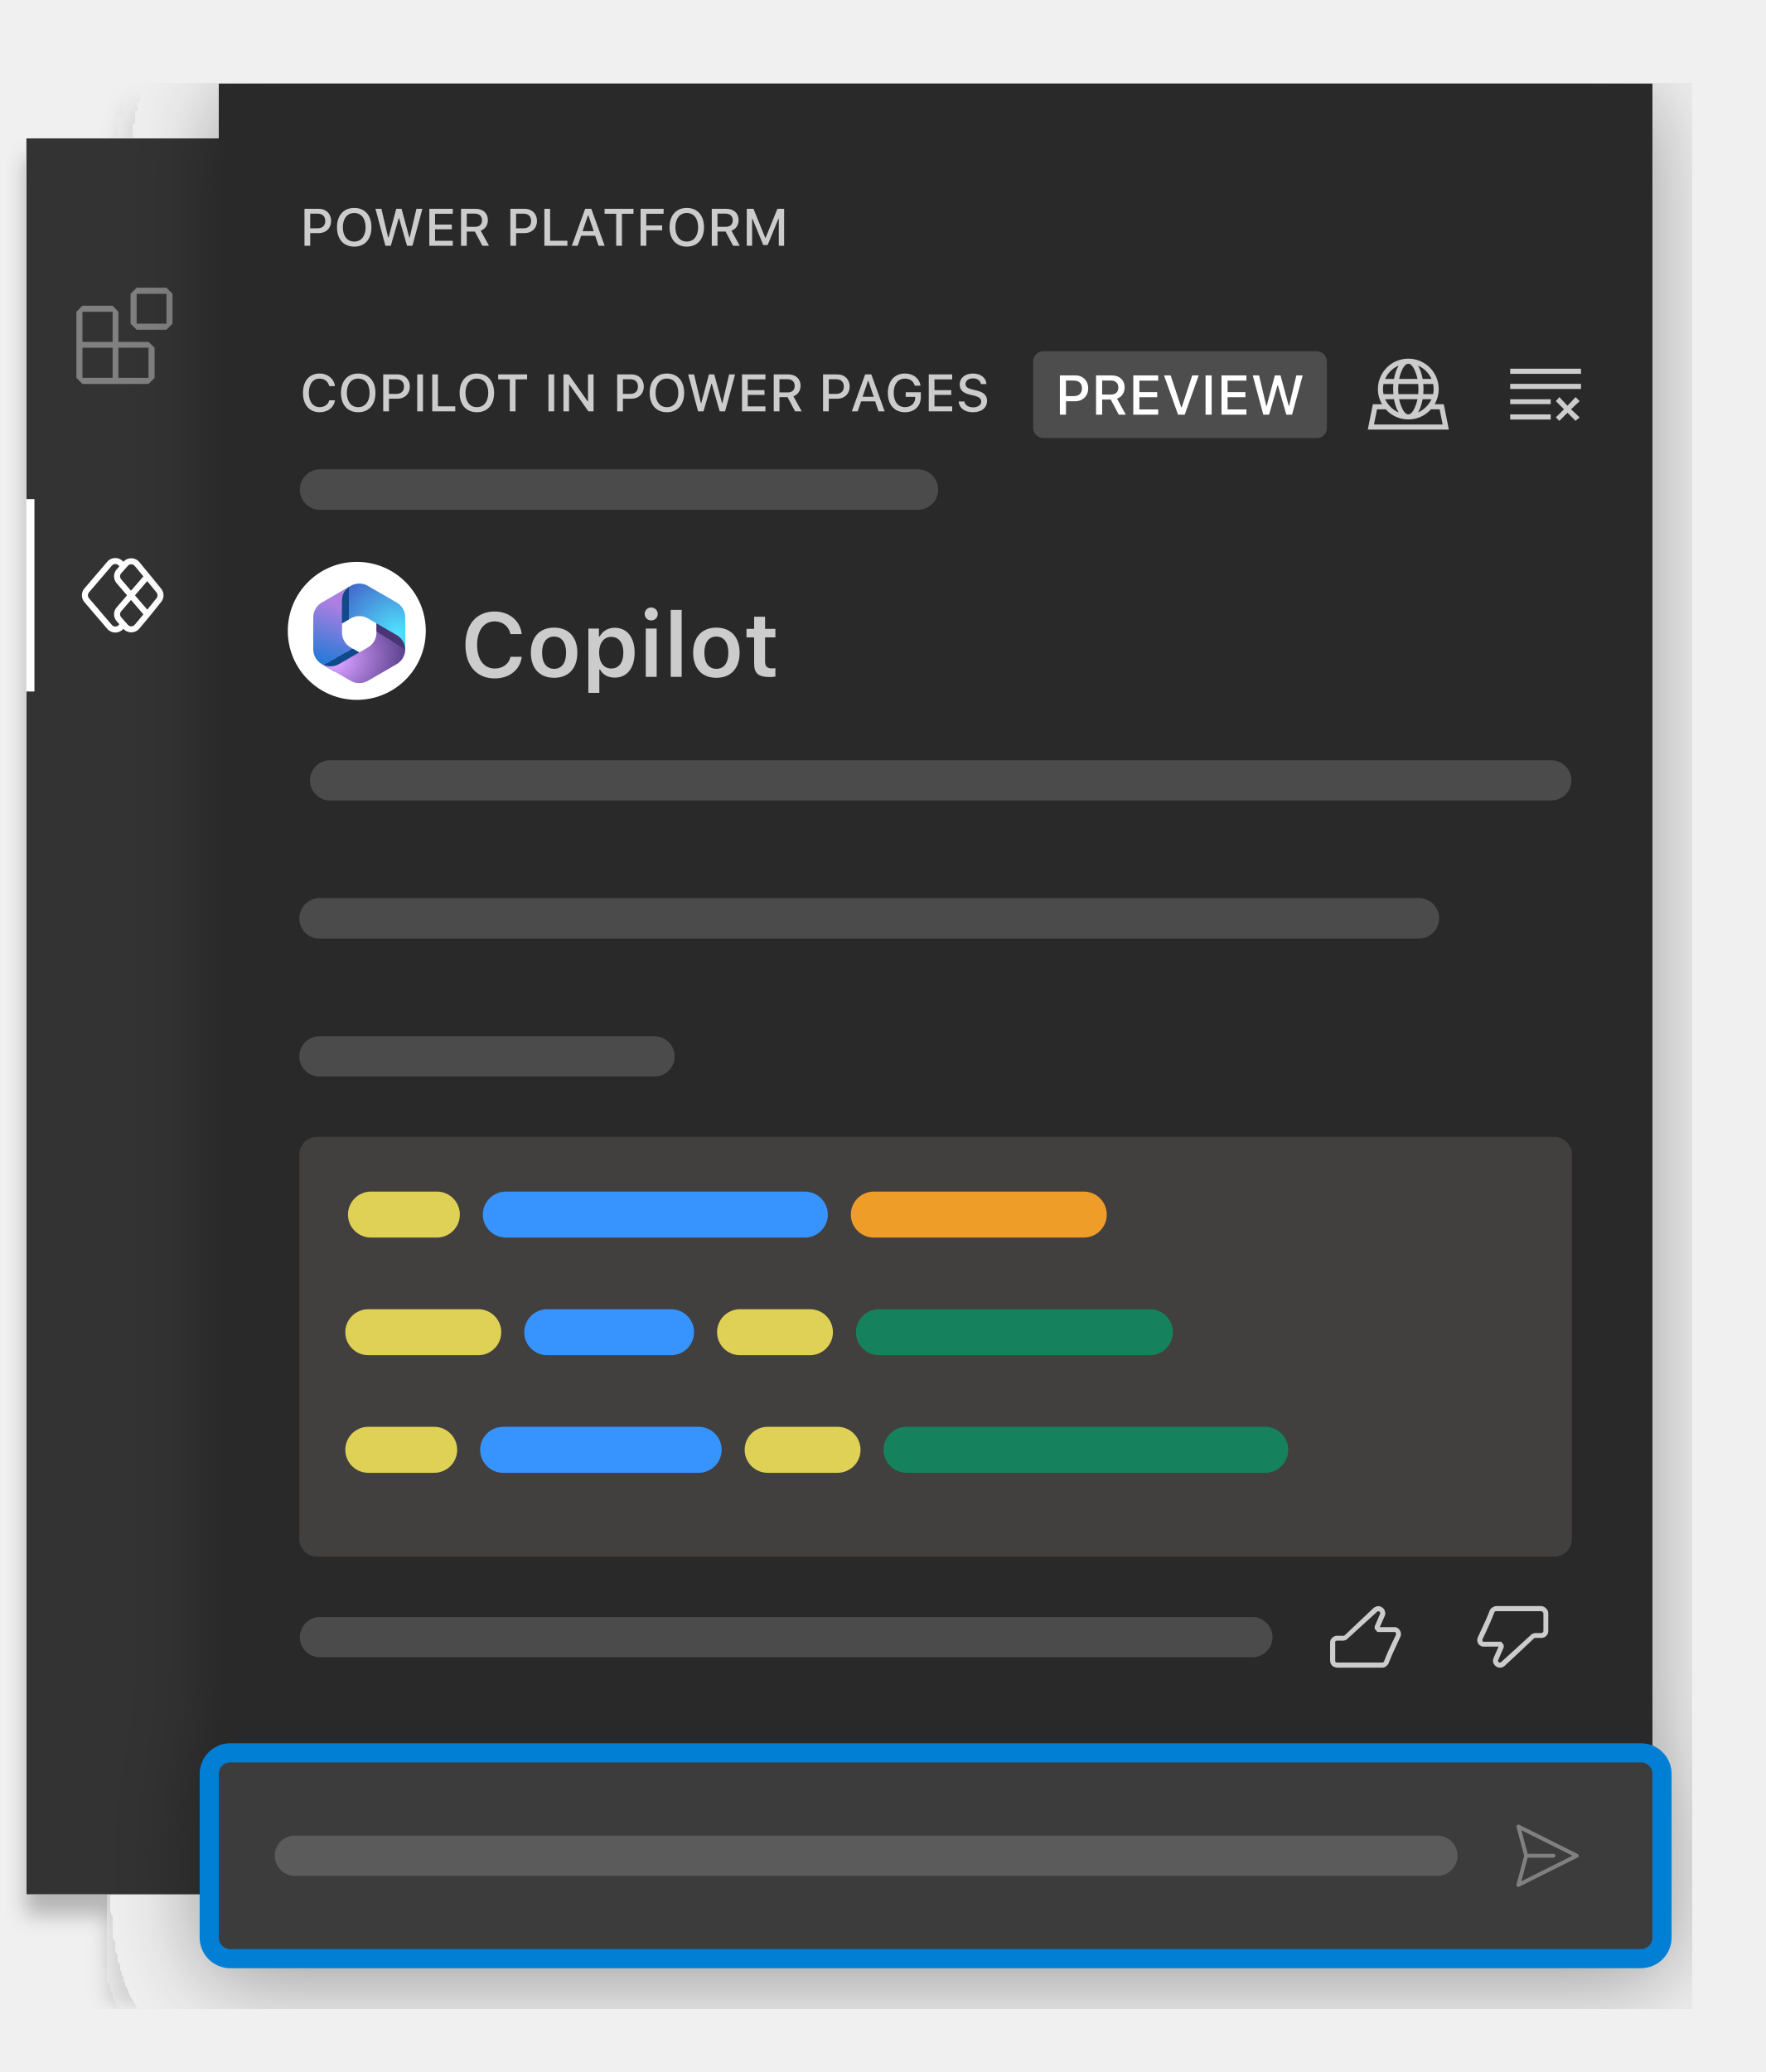
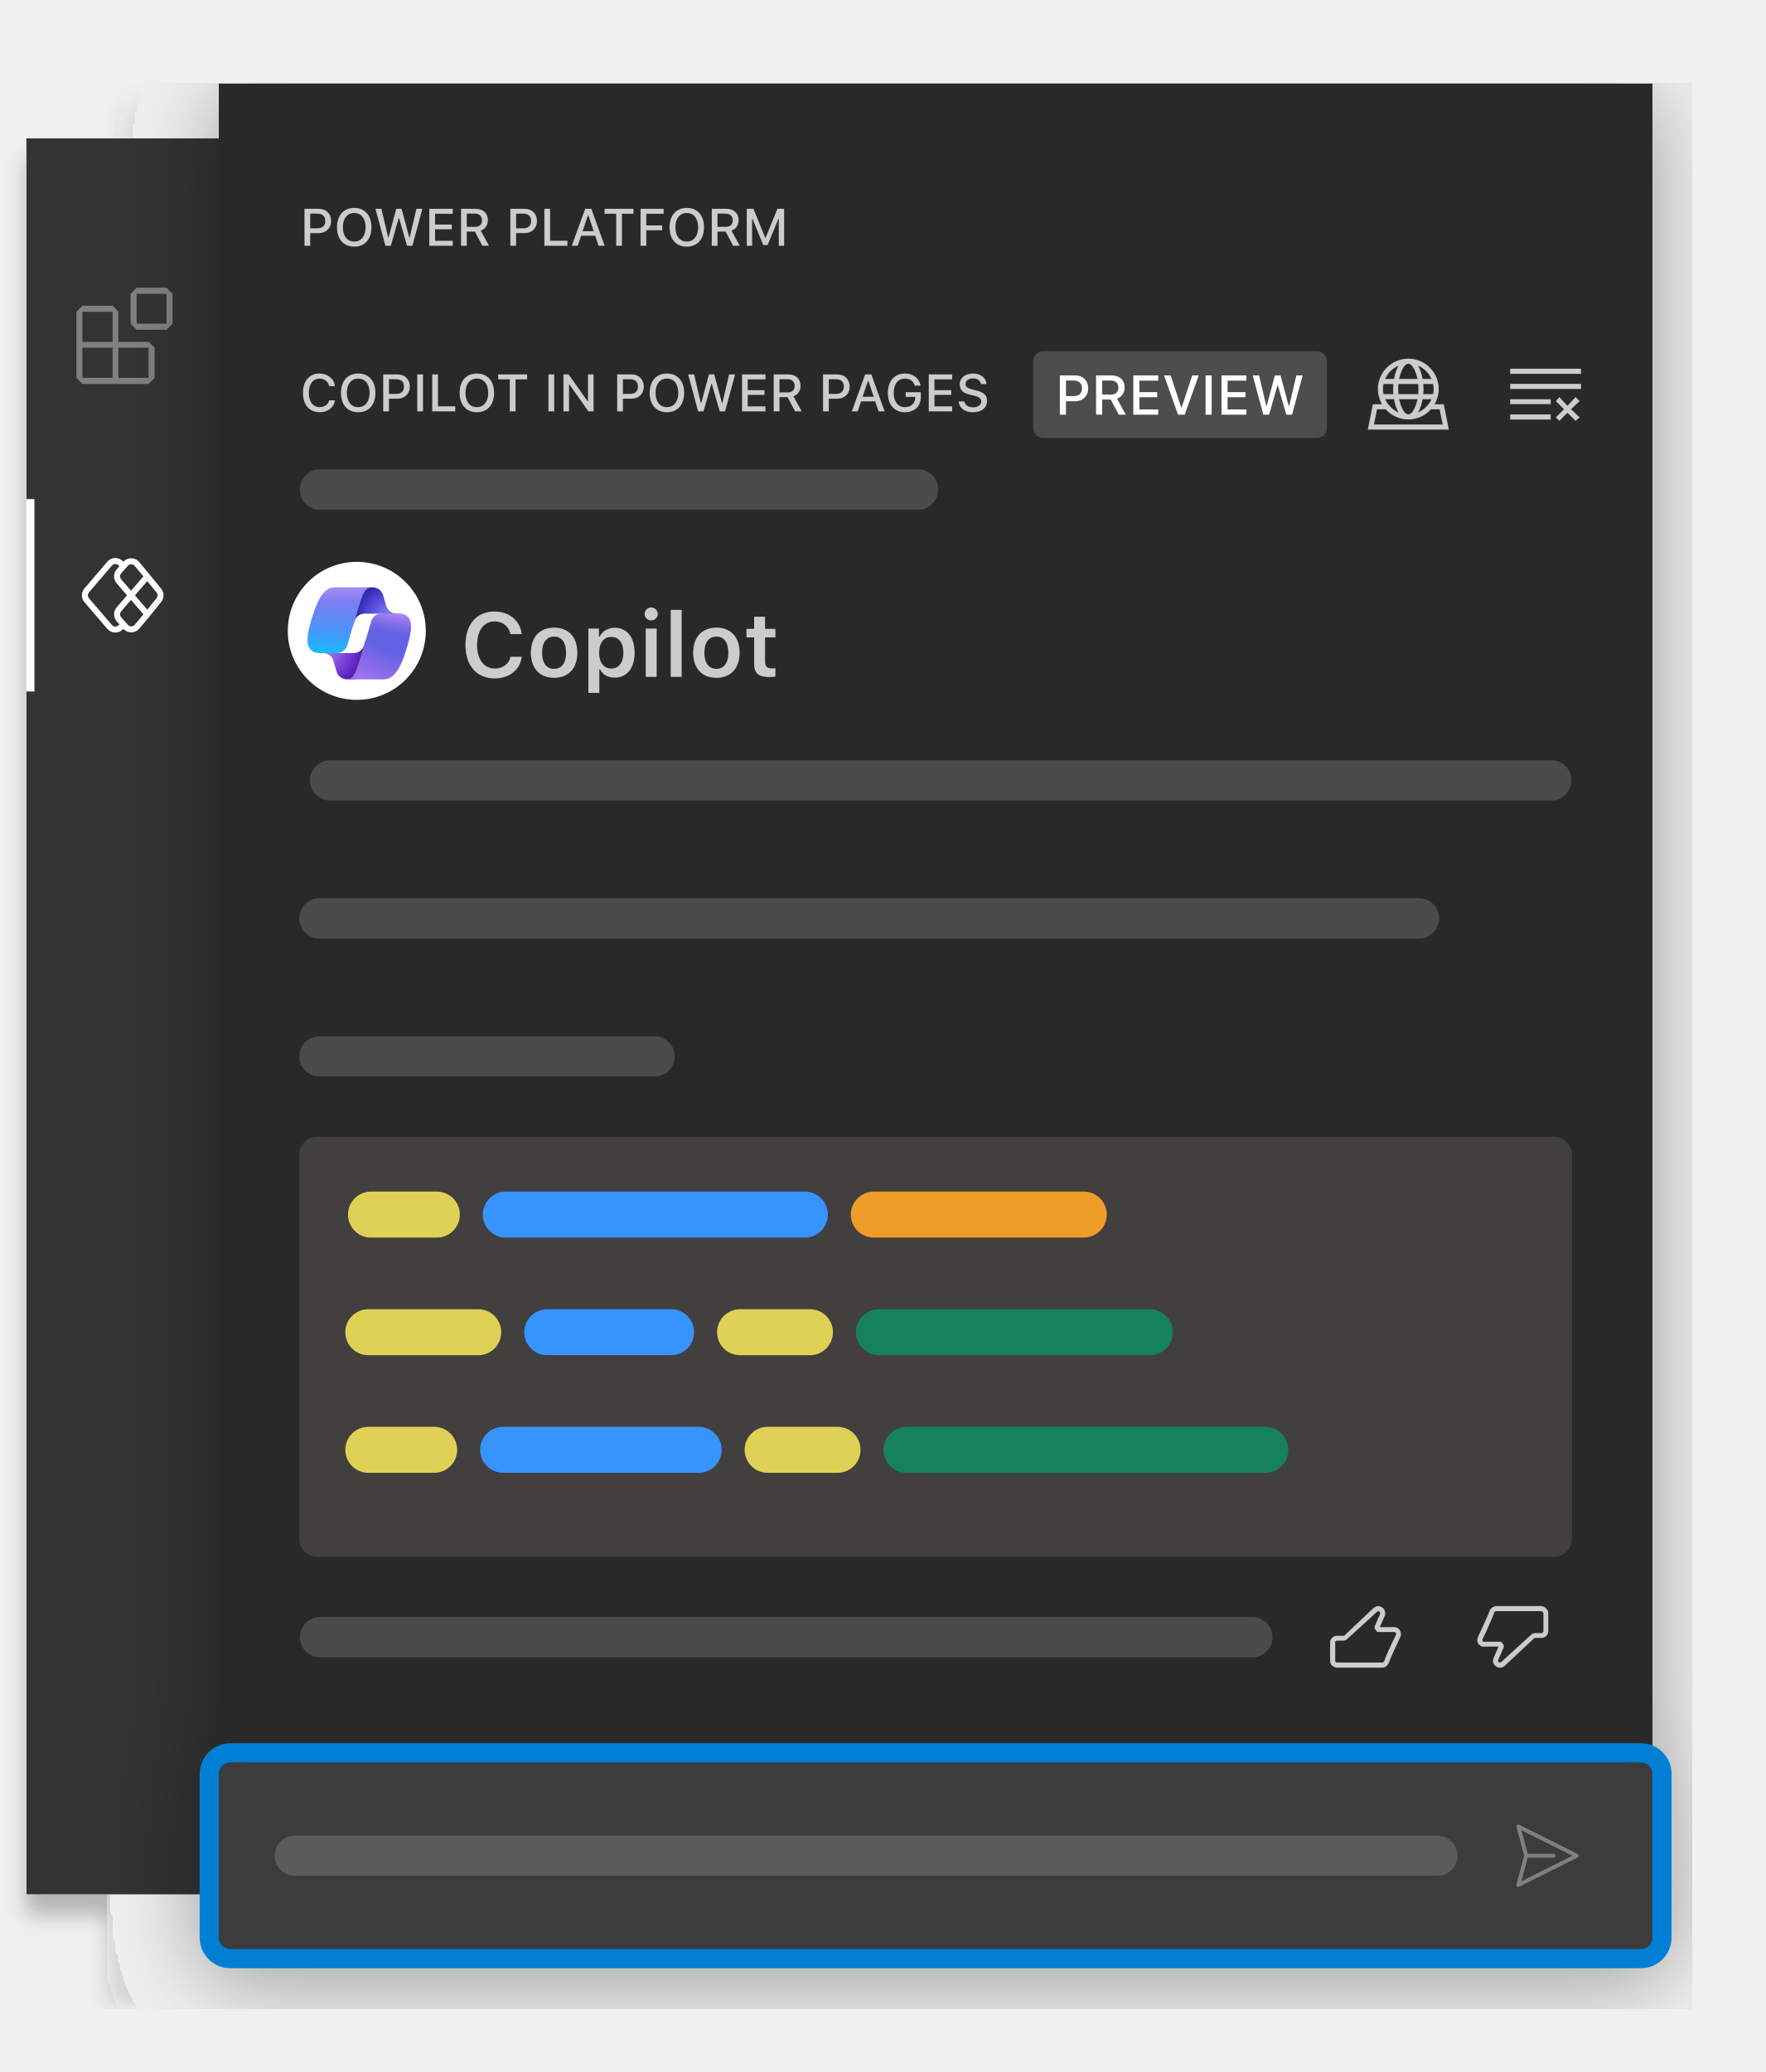
<svg xmlns="http://www.w3.org/2000/svg" width="265" height="311" viewBox="0 0 265 311" fill="none">
  <g filter="url(#filter0_d_6054_302421)">
    <rect width="28.879" height="263.559" transform="translate(3.96484 20.7715)" fill="#333333" />
    <path d="M19.599 44.102L20.514 43.187H24.99L25.904 44.102V48.578L24.99 49.493H20.514L19.599 48.578V44.102ZM20.514 44.102V48.578H24.99V44.102H20.514ZM11.465 52.188V46.797L12.379 45.883H16.904L17.77 46.797V51.322H22.294L23.209 52.188V56.712L22.294 57.627H12.379L11.465 56.712V52.188ZM16.904 51.322V46.797H12.379V51.322H16.904ZM16.904 52.188H12.379V56.712H16.904V52.188ZM17.77 56.712H22.294V52.188H17.77V56.712Z" fill="#808080" />
    <rect x="3.965" y="74.912" width="1.203" height="28.879" fill="white" />
    <path fill-rule="evenodd" clip-rule="evenodd" d="M18.469 84.265C17.828 83.569 16.723 83.589 16.107 84.309L12.672 88.325C12.167 88.916 12.167 89.787 12.672 90.378L16.107 94.395C16.723 95.114 17.828 95.135 18.469 94.438L18.52 94.383L18.521 94.384C19.161 95.108 20.296 95.093 20.916 94.351L22.465 92.5L24.198 90.348C24.667 89.767 24.664 88.937 24.192 88.358L22.461 86.238L20.917 84.367C20.3 83.621 19.164 83.6 18.521 84.321L18.469 84.265ZM17.92 85.001L17.805 84.877C17.531 84.578 17.057 84.587 16.793 84.895L13.358 88.912C13.141 89.165 13.141 89.538 13.358 89.792L16.793 93.808C17.057 94.117 17.531 94.125 17.805 93.827L17.919 93.704L17.516 93.248C16.992 92.656 16.987 91.767 17.504 91.169L19.069 89.357L17.501 87.535C16.986 86.936 16.992 86.05 17.515 85.459L17.92 85.001ZM18.187 91.759L19.664 90.049L21.527 92.214L20.224 93.772C19.958 94.09 19.472 94.097 19.197 93.787L18.192 92.65C17.968 92.396 17.965 92.016 18.187 91.759ZM20.26 89.358L22.107 91.505L23.496 89.782C23.696 89.532 23.695 89.177 23.493 88.929L22.102 87.225L20.26 89.358ZM19.665 88.666L21.521 86.517L20.221 84.942C19.956 84.621 19.467 84.613 19.192 84.924L18.191 86.056C17.967 86.31 17.964 86.69 18.185 86.946L19.665 88.666Z" fill="white" />
    <g filter="url(#filter1_d_6054_302421)">
      <rect width="215.205" height="251.975" transform="translate(32.8442 12.5508)" fill="#292929" />
      <path d="M45.706 31.344H47.876C48.959 31.344 49.704 32.089 49.704 33.179C49.704 34.247 48.936 34.992 47.849 34.992H46.566V36.885H45.706V31.344ZM46.566 32.069V34.27H47.649C48.39 34.27 48.824 33.874 48.824 33.179C48.824 32.461 48.406 32.069 47.649 32.069H46.566ZM53.175 31.209C54.769 31.209 55.759 32.331 55.759 34.112C55.759 35.89 54.776 37.019 53.175 37.019C51.562 37.019 50.587 35.894 50.587 34.112C50.587 32.327 51.585 31.209 53.175 31.209ZM53.175 31.97C52.127 31.97 51.466 32.799 51.466 34.112C51.466 35.414 52.107 36.259 53.175 36.259C54.227 36.259 54.88 35.414 54.88 34.112C54.88 32.799 54.223 31.97 53.175 31.97ZM59.853 32.742L58.666 36.885H57.852L56.358 31.344H57.253L58.27 35.652H58.324L59.48 31.344H60.279L61.442 35.652H61.496L62.51 31.344H63.404L61.907 36.885H61.097L59.906 32.742H59.853ZM67.963 36.144V36.885H64.445V31.344H67.963V32.085H65.305V33.705H67.82V34.419H65.305V36.144H67.963ZM70.067 34.754V36.885H69.207V31.344H71.399C72.517 31.344 73.235 32.004 73.235 33.037C73.235 33.786 72.835 34.393 72.16 34.619L73.404 36.885H72.409L71.28 34.754H70.067ZM70.067 32.066V34.047H71.303C71.968 34.047 72.352 33.69 72.352 33.056C72.352 32.438 71.945 32.066 71.28 32.066H70.067ZM76.61 31.344H78.78C79.862 31.344 80.608 32.089 80.608 33.179C80.608 34.247 79.84 34.992 78.753 34.992H77.47V36.885H76.61V31.344ZM77.47 32.069V34.27H78.553C79.294 34.27 79.728 33.874 79.728 33.179C79.728 32.461 79.31 32.069 78.553 32.069H77.47ZM85.173 36.136V36.885H81.717V31.344H82.577V36.136H85.173ZM89.85 36.885L89.343 35.387H87.231L86.721 36.885H85.838L87.838 31.344H88.763L90.764 36.885H89.85ZM88.257 32.323L87.45 34.696H89.124L88.322 32.323H88.257ZM93.36 36.885H92.5V32.085H90.756V31.344H95.099V32.085H93.36V36.885ZM97.016 36.885H96.155V31.344H99.615V32.085H97.016V33.84H99.396V34.565H97.016V36.885ZM103.094 31.209C104.688 31.209 105.678 32.331 105.678 34.112C105.678 35.89 104.695 37.019 103.094 37.019C101.481 37.019 100.506 35.894 100.506 34.112C100.506 32.327 101.504 31.209 103.094 31.209ZM103.094 31.97C102.046 31.97 101.385 32.799 101.385 34.112C101.385 35.414 102.027 36.259 103.094 36.259C104.146 36.259 104.799 35.414 104.799 34.112C104.799 32.799 104.142 31.97 103.094 31.97ZM107.706 34.754V36.885H106.846V31.344H109.038C110.156 31.344 110.874 32.004 110.874 33.037C110.874 33.786 110.475 34.393 109.799 34.619L111.043 36.885H110.048L108.919 34.754H107.706ZM107.706 32.066V34.047H108.942C109.607 34.047 109.991 33.69 109.991 33.056C109.991 32.438 109.584 32.066 108.919 32.066H107.706ZM117.705 36.885H116.906V32.826H116.853L115.228 36.785H114.576L112.951 32.826H112.898V36.885H112.099V31.344H113.105L114.867 35.679H114.933L116.699 31.344H117.705V36.885Z" fill="#CCCCCC" />
      <path d="M47.98 61.875C46.44 61.875 45.48 60.761 45.48 58.972C45.48 57.178 46.436 56.065 47.976 56.065C49.197 56.065 50.141 56.844 50.28 57.954H49.423C49.262 57.267 48.705 56.829 47.976 56.829C46.981 56.829 46.359 57.654 46.359 58.972C46.359 60.289 46.981 61.111 47.98 61.111C48.713 61.111 49.27 60.715 49.423 60.085H50.28C50.126 61.164 49.216 61.875 47.98 61.875ZM53.774 56.065C55.367 56.065 56.358 57.186 56.358 58.968C56.358 60.746 55.375 61.875 53.774 61.875C52.161 61.875 51.186 60.749 51.186 58.968C51.186 57.182 52.184 56.065 53.774 56.065ZM53.774 56.825C52.726 56.825 52.065 57.654 52.065 58.968C52.065 60.27 52.706 61.114 53.774 61.114C54.826 61.114 55.479 60.27 55.479 58.968C55.479 57.654 54.822 56.825 53.774 56.825ZM57.526 56.199H59.695C60.778 56.199 61.523 56.944 61.523 58.035C61.523 59.102 60.755 59.847 59.668 59.847H58.386V61.74H57.526V56.199ZM58.386 56.925V59.125H59.469C60.21 59.125 60.644 58.73 60.644 58.035C60.644 57.317 60.225 56.925 59.469 56.925H58.386ZM63.493 61.74H62.633V56.199H63.493V61.74ZM68.339 60.991V61.74H64.883V56.199H65.743V60.991H68.339ZM71.584 56.065C73.177 56.065 74.168 57.186 74.168 58.968C74.168 60.746 73.185 61.875 71.584 61.875C69.971 61.875 68.996 60.749 68.996 58.968C68.996 57.182 69.994 56.065 71.584 56.065ZM71.584 56.825C70.535 56.825 69.875 57.654 69.875 58.968C69.875 60.27 70.516 61.114 71.584 61.114C72.636 61.114 73.289 60.27 73.289 58.968C73.289 57.654 72.632 56.825 71.584 56.825ZM77.386 61.74H76.526V56.94H74.782V56.199H79.125V56.94H77.386V61.74ZM83.192 61.74H82.332V56.199H83.192V61.74ZM85.419 61.74H84.582V56.199H85.358L88.203 60.231H88.264V56.199H89.101V61.74H88.326L85.48 57.716H85.419V61.74ZM92.646 56.199H94.815C95.898 56.199 96.643 56.944 96.643 58.035C96.643 59.102 95.875 59.847 94.788 59.847H93.506V61.74H92.646V56.199ZM93.506 56.925V59.125H94.589C95.33 59.125 95.764 58.73 95.764 58.035C95.764 57.317 95.345 56.925 94.589 56.925H93.506ZM100.114 56.065C101.708 56.065 102.699 57.186 102.699 58.968C102.699 60.746 101.716 61.875 100.114 61.875C98.502 61.875 97.526 60.749 97.526 58.968C97.526 57.182 98.525 56.065 100.114 56.065ZM100.114 56.825C99.066 56.825 98.406 57.654 98.406 58.968C98.406 60.27 99.047 61.114 100.114 61.114C101.167 61.114 101.819 60.27 101.819 58.968C101.819 57.654 101.163 56.825 100.114 56.825ZM106.792 57.597L105.605 61.74H104.791L103.298 56.199H104.192L105.21 60.508H105.264L106.42 56.199H107.218L108.382 60.508H108.436L109.449 56.199H110.344L108.846 61.74H108.036L106.846 57.597H106.792ZM114.902 60.999V61.74H111.385V56.199H114.902V56.94H112.245V58.561H114.76V59.275H112.245V60.999H114.902ZM117.006 59.609V61.74H116.146V56.199H118.339C119.456 56.199 120.174 56.86 120.174 57.893C120.174 58.641 119.775 59.248 119.099 59.475L120.343 61.74H119.349L118.22 59.609H117.006ZM117.006 56.921V58.903H118.243C118.907 58.903 119.291 58.545 119.291 57.912C119.291 57.294 118.884 56.921 118.22 56.921H117.006ZM123.55 56.199H125.719C126.802 56.199 127.547 56.944 127.547 58.035C127.547 59.102 126.779 59.847 125.692 59.847H124.41V61.74H123.55V56.199ZM124.41 56.925V59.125H125.493C126.234 59.125 126.668 58.73 126.668 58.035C126.668 57.317 126.249 56.925 125.493 56.925H124.41ZM131.882 61.74L131.375 60.243H129.263L128.753 61.74H127.869L129.87 56.199H130.796L132.796 61.74H131.882ZM130.289 57.178L129.482 59.551H131.156L130.354 57.178H130.289ZM138.23 59.559C138.23 60.965 137.289 61.875 135.837 61.875C134.267 61.875 133.276 60.753 133.276 58.968C133.276 57.205 134.278 56.065 135.83 56.065C137.089 56.065 138.003 56.771 138.191 57.889H137.327C137.112 57.201 136.586 56.829 135.83 56.829C134.804 56.829 134.155 57.654 134.155 58.964C134.155 60.293 134.808 61.111 135.849 61.111C136.755 61.111 137.377 60.538 137.385 59.69V59.567H135.956V58.872H138.23V59.559ZM142.934 60.999V61.74H139.416V56.199H142.934V56.94H140.276V58.561H142.791V59.275H140.276V60.999H142.934ZM143.917 60.262H144.769C144.842 60.799 145.357 61.141 146.098 61.141C146.789 61.141 147.296 60.776 147.296 60.27C147.296 59.836 146.973 59.567 146.24 59.39L145.526 59.217C144.523 58.975 144.066 58.499 144.066 57.693C144.066 56.718 144.873 56.065 146.082 56.065C147.207 56.065 148.029 56.718 148.079 57.643H147.242C147.161 57.117 146.716 56.794 146.071 56.794C145.391 56.794 144.938 57.129 144.938 57.647C144.938 58.05 145.23 58.28 145.952 58.457L146.562 58.607C147.699 58.88 148.167 59.336 148.167 60.166C148.167 61.214 147.346 61.875 146.032 61.875C144.804 61.875 143.978 61.245 143.917 60.262Z" fill="#CCCCCC" />
      <rect x="155.095" y="52.719" width="44.084" height="13.042" rx="1.521" fill="#4D4D4D" />
      <path d="M159.1 56.346H161.408C162.559 56.346 163.352 57.139 163.352 58.299C163.352 59.434 162.535 60.227 161.379 60.227H160.015V62.24H159.1V56.346ZM160.015 57.118V59.459H161.167C161.955 59.459 162.417 59.038 162.417 58.299C162.417 57.535 161.971 57.118 161.167 57.118H160.015ZM165.447 59.973V62.24H164.532V56.346H166.864C168.053 56.346 168.817 57.049 168.817 58.148C168.817 58.944 168.392 59.59 167.673 59.83L168.996 62.24H167.939L166.738 59.973H165.447ZM165.447 57.114V59.222H166.762C167.469 59.222 167.877 58.842 167.877 58.168C167.877 57.511 167.444 57.114 166.738 57.114H165.447ZM173.861 61.452V62.24H170.12V56.346H173.861V57.135H171.035V58.858H173.71V59.618H171.035V61.452H173.861ZM177.843 62.24H176.839L174.731 56.346H175.728L177.316 61.146H177.386L178.967 56.346H179.939L177.843 62.24ZM181.883 62.24H180.968V56.346H181.883V62.24ZM187.103 61.452V62.24H183.361V56.346H187.103V57.135H184.276V58.858H186.952V59.618H184.276V61.452H187.103ZM191.767 57.833L190.505 62.24H189.639L188.05 56.346H189.002L190.084 60.929H190.141L191.371 56.346H192.22L193.458 60.929H193.515L194.593 56.346H195.545L193.952 62.24H193.09L191.824 57.833H191.767Z" fill="white" />
      <path d="M216.727 60.678L217.488 64.48H205.321L206.081 60.678H207.459C207.258 60.329 207.103 59.963 206.996 59.578C206.893 59.194 206.842 58.8 206.842 58.396C206.842 57.976 206.895 57.572 207.002 57.184C207.113 56.796 207.267 56.434 207.465 56.097C207.663 55.757 207.901 55.448 208.178 55.17C208.456 54.893 208.763 54.655 209.099 54.457C209.44 54.259 209.804 54.107 210.192 54C210.58 53.889 210.984 53.834 211.404 53.834C211.824 53.834 212.228 53.889 212.616 54C213.004 54.107 213.367 54.259 213.703 54.457C214.044 54.655 214.353 54.893 214.63 55.17C214.907 55.448 215.145 55.757 215.343 56.097C215.541 56.434 215.694 56.796 215.801 57.184C215.912 57.572 215.967 57.976 215.967 58.396C215.967 58.8 215.913 59.194 215.807 59.578C215.704 59.963 215.551 60.329 215.349 60.678H216.727ZM215.207 58.396C215.207 58.27 215.199 58.143 215.183 58.016C215.171 57.889 215.153 57.763 215.129 57.636H213.65C213.674 57.893 213.686 58.147 213.686 58.396C213.686 58.65 213.674 58.903 213.65 59.157H215.129C215.153 59.03 215.171 58.903 215.183 58.776C215.199 58.65 215.207 58.523 215.207 58.396ZM209.919 59.157H212.89C212.913 58.903 212.925 58.65 212.925 58.396C212.925 58.147 212.913 57.893 212.89 57.636H209.919C209.895 57.893 209.883 58.147 209.883 58.396C209.883 58.65 209.895 58.903 209.919 59.157ZM212.783 59.917H210.026C210.042 60.008 210.07 60.129 210.109 60.279C210.149 60.426 210.198 60.584 210.258 60.755C210.321 60.925 210.39 61.095 210.466 61.266C210.545 61.436 210.632 61.59 210.727 61.729C210.826 61.868 210.931 61.981 211.042 62.068C211.157 62.155 211.278 62.199 211.404 62.199C211.531 62.199 211.65 62.155 211.761 62.068C211.876 61.981 211.981 61.868 212.076 61.729C212.175 61.59 212.262 61.436 212.337 61.266C212.416 61.095 212.486 60.925 212.545 60.755C212.608 60.584 212.658 60.426 212.693 60.279C212.733 60.129 212.763 60.008 212.783 59.917ZM209.949 61.907C209.767 61.606 209.62 61.285 209.509 60.945C209.398 60.604 209.313 60.262 209.254 59.917H207.923C208.018 60.127 208.137 60.333 208.279 60.535C208.422 60.733 208.58 60.919 208.755 61.093C208.933 61.268 209.123 61.426 209.325 61.569C209.527 61.707 209.735 61.82 209.949 61.907ZM213.555 59.917C213.492 60.258 213.404 60.6 213.294 60.945C213.187 61.285 213.044 61.606 212.866 61.907C213.08 61.812 213.286 61.696 213.484 61.557C213.686 61.418 213.874 61.264 214.048 61.093C214.226 60.919 214.387 60.733 214.529 60.535C214.672 60.337 214.791 60.131 214.886 59.917H213.555ZM214.886 56.875C214.684 56.428 214.408 56.032 214.06 55.687C213.715 55.343 213.315 55.075 212.86 54.885C213.042 55.186 213.187 55.507 213.294 55.848C213.404 56.188 213.492 56.531 213.555 56.875H214.886ZM211.404 54.594C211.278 54.594 211.157 54.638 211.042 54.725C210.931 54.812 210.826 54.925 210.727 55.063C210.632 55.202 210.545 55.356 210.466 55.527C210.39 55.697 210.321 55.867 210.258 56.038C210.198 56.208 210.149 56.368 210.109 56.519C210.07 56.665 210.042 56.784 210.026 56.875H212.783C212.763 56.784 212.733 56.665 212.693 56.519C212.658 56.368 212.608 56.208 212.545 56.038C212.486 55.867 212.416 55.697 212.337 55.527C212.262 55.356 212.175 55.202 212.076 55.063C211.981 54.925 211.876 54.812 211.761 54.725C211.65 54.638 211.531 54.594 211.404 54.594ZM209.949 54.885C209.493 55.075 209.091 55.343 208.743 55.687C208.398 56.032 208.125 56.428 207.923 56.875H209.254C209.317 56.531 209.402 56.188 209.509 55.848C209.62 55.507 209.767 55.186 209.949 54.885ZM207.679 57.636C207.656 57.763 207.636 57.889 207.62 58.016C207.608 58.143 207.602 58.27 207.602 58.396C207.602 58.523 207.608 58.65 207.62 58.776C207.636 58.903 207.656 59.03 207.679 59.157H209.159C209.135 58.903 209.123 58.65 209.123 58.396C209.123 58.147 209.135 57.893 209.159 57.636H207.679ZM206.248 63.719H216.561L216.104 61.438H214.797C214.583 61.68 214.345 61.895 214.084 62.086C213.826 62.272 213.553 62.43 213.264 62.561C212.975 62.692 212.674 62.791 212.361 62.858C212.048 62.925 211.729 62.959 211.404 62.959C211.08 62.959 210.761 62.925 210.448 62.858C210.135 62.791 209.834 62.692 209.545 62.561C209.256 62.43 208.98 62.272 208.719 62.086C208.462 61.895 208.226 61.68 208.012 61.438H206.705L206.248 63.719Z" fill="#CCCCCC" />
      <path d="M233.55 62.645L234.767 61.428L233.55 60.211L234.077 59.603L235.294 60.901L236.511 59.603L237.119 60.211L235.821 61.428L237.119 62.645L236.511 63.172L235.294 61.955L234.077 63.172L233.55 62.645ZM226.696 56.115V55.344H237.322V56.115H226.696ZM226.696 58.386V57.615H237.322V58.386H226.696ZM232.779 60.292V60.657H226.696V59.927H232.779V60.292ZM232.779 62.969H226.696V62.199H232.779V62.969Z" fill="#CCCCCC" />
      <rect x="45.011" y="70.439" width="95.816" height="6.084" rx="3.042" fill="white" fill-opacity="0.16" />
      <rect x="43.201" y="84.334" width="20.714" height="20.714" rx="10.357" fill="white" />
-       <path d="M52.37 88.088L48.317 90.429C47.516 90.891 47.023 91.746 47.023 92.671V97.449C47.023 98.374 47.516 99.229 48.317 99.692L50.274 100.822L50.466 100.239L54.132 98.043L52.632 97.177C51.831 96.715 51.338 95.86 51.338 94.935V93.57L51.74 93.057L53.064 92.032V89.018L52.481 88.165L51.843 88.62C51.991 88.42 52.168 88.24 52.37 88.088Z" fill="url(#paint0_linear_6054_302421)" />
-       <path d="M52.37 88.088L48.317 90.429C47.516 90.891 47.023 91.746 47.023 92.671V97.449C47.023 98.374 47.516 99.229 48.317 99.692L50.274 100.822L50.466 100.239L54.132 98.043L52.632 97.177C51.831 96.715 51.338 95.86 51.338 94.935V93.57L51.74 93.057L53.064 92.032V89.018L52.481 88.165L51.843 88.62C51.991 88.42 52.168 88.24 52.37 88.088Z" fill="url(#paint1_linear_6054_302421)" />
-       <path d="M56.516 93.002V94.936C56.516 95.861 56.022 96.716 55.221 97.178L50.906 99.67C50.104 100.133 49.117 100.133 48.316 99.67L48.054 99.519C48.137 99.582 48.224 99.64 48.316 99.692L52.631 102.185C53.433 102.647 54.42 102.647 55.221 102.185L59.537 99.692C60.338 99.23 60.831 98.375 60.831 97.45V95.654L56.516 93.002Z" fill="url(#paint2_radial_6054_302421)" />
-       <path d="M56.516 93.002V94.936C56.516 95.861 56.022 96.716 55.221 97.178L50.906 99.67C50.104 100.133 49.117 100.133 48.316 99.67L48.054 99.519C48.137 99.582 48.224 99.64 48.316 99.692L52.631 102.185C53.433 102.647 54.42 102.647 55.221 102.185L59.537 99.692C60.338 99.23 60.831 98.375 60.831 97.45V95.654L56.516 93.002Z" fill="url(#paint3_linear_6054_302421)" />
-       <path d="M52.37 88.089L52.632 87.937C53.434 87.474 54.421 87.474 55.222 87.937L59.538 90.429C60.339 90.892 60.832 91.746 60.832 92.671V97.45C60.832 97.467 60.832 97.485 60.831 97.503C60.813 96.599 60.323 95.768 59.538 95.314L55.222 92.822C54.421 92.359 53.434 92.359 52.632 92.822L51.338 93.569V90.157C51.338 89.338 51.725 88.574 52.37 88.089Z" fill="url(#paint4_radial_6054_302421)" />
-       <path d="M52.37 88.089L52.632 87.937C53.434 87.474 54.421 87.474 55.222 87.937L59.538 90.429C60.339 90.892 60.832 91.746 60.832 92.671V97.45C60.832 97.467 60.832 97.485 60.831 97.503C60.813 96.599 60.323 95.768 59.538 95.314L55.222 92.822C54.421 92.359 53.434 92.359 52.632 92.822L51.338 93.569V90.157C51.338 89.338 51.725 88.574 52.37 88.089Z" fill="url(#paint5_linear_6054_302421)" />
-       <path d="M47.023 97.503C47.023 97.503 47.023 97.503 47.023 97.503Z" fill="url(#paint6_radial_6054_302421)" />
-       <path d="M47.023 97.503C47.023 97.503 47.023 97.503 47.023 97.503Z" fill="url(#paint7_linear_6054_302421)" />
+       <path d="M57.504 89.321C57.302 88.631 56.669 88.156 55.95 88.156L55.432 88.156C54.658 88.156 53.993 88.704 53.844 89.462L52.938 94.069L53.195 93.241C53.405 92.564 54.031 92.102 54.74 92.102L57.583 92.102L58.791 93.113L59.867 92.102H59.529C58.81 92.102 58.178 91.627 57.976 90.937L57.504 89.321Z" fill="url(#paint0_radial_6054_302421)" />
+       <path d="M50.517 100.794C50.717 101.488 51.351 101.965 52.073 101.965H53.129C54 101.965 54.715 101.276 54.746 100.405L54.902 96.047L54.654 96.869C54.448 97.552 53.819 98.02 53.105 98.02L50.245 98.02L49.051 97.256L48.169 98.02H48.501C49.223 98.02 49.857 98.497 50.057 99.191L50.517 100.794Z" fill="url(#paint1_radial_6054_302421)" />
+       <path d="M55.869 88.156H50.205C48.587 88.156 47.616 90.225 46.968 92.295C46.202 94.746 45.198 98.025 48.101 98.025H50.571C51.289 98.025 51.921 97.553 52.124 96.865C52.55 95.423 53.292 92.922 53.876 91.016C54.173 90.045 54.421 89.211 54.801 88.691C55.015 88.4 55.37 88.156 55.869 88.156Z" fill="url(#paint2_linear_6054_302421)" />
+       <path d="M55.869 88.156H50.205C48.587 88.156 47.616 90.225 46.968 92.295C46.202 94.746 45.198 98.025 48.101 98.025H50.571C51.289 98.025 51.921 97.553 52.124 96.865C52.55 95.423 53.292 92.922 53.876 91.016C54.173 90.045 54.421 89.211 54.801 88.691C55.015 88.4 55.37 88.156 55.869 88.156Z" fill="url(#paint3_linear_6054_302421)" fill-opacity="0.4" />
+       <path d="M51.984 101.965H57.648C59.267 101.965 60.238 99.897 60.885 97.828C61.652 95.377 62.655 92.1 59.752 92.1H57.283C56.565 92.1 55.933 92.571 55.729 93.26C55.303 94.701 54.561 97.201 53.977 99.106C53.68 100.077 53.432 100.911 53.052 101.43C52.839 101.721 52.483 101.965 51.984 101.965Z" fill="url(#paint4_radial_6054_302421)" />
+       <path d="M51.984 101.965H57.648C59.267 101.965 60.238 99.897 60.885 97.828C61.652 95.377 62.655 92.1 59.752 92.1H57.283C56.565 92.1 55.933 92.571 55.729 93.26C55.303 94.701 54.561 97.201 53.977 99.106C53.68 100.077 53.432 100.911 53.052 101.43C52.839 101.721 52.483 101.965 51.984 101.965Z" fill="url(#paint5_linear_6054_302421)" />
      <path d="M74.266 101.829C71.554 101.829 69.87 99.906 69.87 96.809C69.87 93.7 71.547 91.784 74.259 91.784C76.434 91.784 78.112 93.189 78.311 95.172H76.626C76.388 94.018 75.466 93.269 74.259 93.269C72.635 93.269 71.62 94.628 71.62 96.803C71.62 98.984 72.635 100.343 74.266 100.343C75.479 100.343 76.401 99.66 76.633 98.586H78.317C78.092 100.522 76.474 101.829 74.266 101.829ZM83.177 101.736C81.002 101.736 79.69 100.317 79.69 97.963C79.69 95.629 81.022 94.204 83.177 94.204C85.339 94.204 86.665 95.623 86.665 97.963C86.665 100.317 85.345 101.736 83.177 101.736ZM83.177 100.39C84.324 100.39 84.974 99.501 84.974 97.97C84.974 96.438 84.318 95.549 83.177 95.549C82.03 95.549 81.374 96.438 81.374 97.97C81.374 99.501 82.03 100.39 83.177 100.39ZM92.274 94.224C94.111 94.224 95.264 95.649 95.264 97.97C95.264 100.27 94.124 101.709 92.294 101.709C91.253 101.709 90.451 101.258 90.079 100.489H89.967V103.997H88.322V94.343H89.907V95.543H90.02C90.438 94.721 91.28 94.224 92.274 94.224ZM91.757 100.343C92.897 100.343 93.574 99.455 93.574 97.97C93.574 96.484 92.891 95.596 91.764 95.596C90.643 95.596 89.94 96.504 89.934 97.97C89.94 99.435 90.636 100.343 91.757 100.343ZM97.751 93.129C97.214 93.129 96.77 92.698 96.77 92.155C96.77 91.618 97.214 91.18 97.751 91.18C98.295 91.18 98.739 91.618 98.739 92.155C98.739 92.698 98.295 93.129 97.751 93.129ZM96.935 101.59V94.343H98.573V101.59H96.935ZM100.682 101.59V91.538H102.326V101.59H100.682ZM107.537 101.736C105.363 101.736 104.05 100.317 104.05 97.963C104.05 95.629 105.382 94.204 107.537 94.204C109.699 94.204 111.025 95.623 111.025 97.963C111.025 100.317 109.706 101.736 107.537 101.736ZM107.537 100.39C108.684 100.39 109.334 99.501 109.334 97.97C109.334 96.438 108.678 95.549 107.537 95.549C106.39 95.549 105.734 96.438 105.734 97.97C105.734 99.501 106.39 100.39 107.537 100.39ZM113.206 92.566H114.844V94.389H116.396V95.669H114.844V99.276C114.844 99.999 115.149 100.323 115.839 100.323C116.071 100.323 116.197 100.31 116.396 100.29V101.55C116.157 101.596 115.852 101.623 115.534 101.623C113.869 101.623 113.206 101.066 113.206 99.667V95.669H112.059V94.389H113.206V92.566Z" fill="#CCCCCC" />
      <rect x="46.532" y="114.109" width="189.35" height="6.042" rx="3.021" fill="white" fill-opacity="0.16" />
      <rect x="44.928" y="134.803" width="171.1" height="6.084" rx="3.042" fill="white" fill-opacity="0.16" />
      <rect x="44.928" y="155.539" width="56.347" height="6.042" rx="3.021" fill="white" fill-opacity="0.16" />
      <rect x="44.928" y="170.643" width="191.039" height="63.006" rx="2.658" fill="#423F3F" />
      <rect x="52.235" y="178.852" width="16.794" height="6.905" rx="3.452" fill="#DFD155" />
      <rect x="72.481" y="178.852" width="51.786" height="6.905" rx="3.452" fill="#3794FF" />
      <rect x="127.719" y="178.852" width="38.421" height="6.905" rx="3.452" fill="#EE9D28" />
      <rect x="51.833" y="196.508" width="23.411" height="6.905" rx="3.452" fill="#DFD155" />
      <rect x="78.696" y="196.508" width="25.489" height="6.905" rx="3.452" fill="#3794FF" />
      <rect x="107.637" y="196.508" width="17.396" height="6.905" rx="3.452" fill="#DFD155" />
      <rect x="128.486" y="196.508" width="47.573" height="6.905" rx="3.452" fill="#16825D" />
      <rect x="51.833" y="214.16" width="16.794" height="6.905" rx="3.452" fill="#DFD155" />
      <rect x="72.078" y="214.16" width="36.25" height="6.905" rx="3.452" fill="#3794FF" />
      <rect x="111.781" y="214.16" width="17.396" height="6.905" rx="3.452" fill="#DFD155" />
      <rect x="132.629" y="214.16" width="60.751" height="6.905" rx="3.452" fill="#16825D" />
      <rect x="45.011" y="242.711" width="146.005" height="6.042" rx="3.021" fill="white" fill-opacity="0.16" />
      <path d="M206.922 241.064C207.139 241.091 207.341 241.172 207.531 241.307C207.72 241.443 207.842 241.632 207.896 241.875C207.977 242.091 207.963 242.321 207.855 242.565L207.125 244.227H209.234C209.423 244.2 209.599 244.241 209.761 244.349C209.924 244.43 210.045 244.552 210.126 244.714C210.234 244.849 210.289 245.012 210.289 245.201C210.316 245.363 210.289 245.525 210.207 245.687C209.261 247.688 208.68 249 208.463 249.622C208.382 249.811 208.247 249.973 208.058 250.108C207.896 250.243 207.706 250.311 207.49 250.311H200.717C200.42 250.284 200.163 250.176 199.947 249.987C199.757 249.77 199.663 249.513 199.663 249.216V246.539C199.663 246.269 199.757 246.039 199.947 245.85C200.163 245.633 200.42 245.525 200.717 245.525H201.772L206.192 241.348C206.409 241.186 206.652 241.091 206.922 241.064ZM207.49 249.54C207.625 249.54 207.72 249.473 207.774 249.338C208.071 248.499 208.666 247.175 209.559 245.363C209.586 245.255 209.572 245.16 209.518 245.079C209.464 244.971 209.369 244.93 209.234 244.957H206.76L206.355 244.471V244.106L207.166 242.24C207.193 242.186 207.193 242.132 207.166 242.078C207.166 241.997 207.139 241.943 207.085 241.916C207.03 241.862 206.963 241.835 206.882 241.835C206.828 241.835 206.774 241.862 206.72 241.916L202.096 246.134L201.731 246.255H200.717C200.636 246.255 200.555 246.282 200.474 246.336C200.42 246.39 200.406 246.458 200.433 246.539V249.216C200.406 249.297 200.42 249.378 200.474 249.459C200.555 249.513 200.636 249.54 200.717 249.54H207.49Z" fill="#CCCCCC" />
      <path d="M225.154 250.311C224.938 250.311 224.735 250.243 224.546 250.108C224.357 249.946 224.222 249.757 224.14 249.54C224.086 249.297 224.113 249.054 224.222 248.81L224.952 247.148H222.843C222.653 247.175 222.478 247.148 222.315 247.066C222.153 246.985 222.018 246.877 221.91 246.742C221.829 246.58 221.775 246.404 221.748 246.215C221.748 246.025 221.788 245.85 221.869 245.687C222.816 243.687 223.397 242.375 223.613 241.753C223.694 241.564 223.816 241.415 223.978 241.307C224.167 241.172 224.37 241.091 224.587 241.064H231.36C231.657 241.091 231.9 241.213 232.09 241.429C232.306 241.618 232.414 241.862 232.414 242.159V244.836C232.414 245.106 232.306 245.35 232.09 245.566C231.9 245.755 231.657 245.85 231.36 245.85H230.346L225.884 250.027C225.668 250.216 225.425 250.311 225.154 250.311ZM224.587 241.835C224.451 241.835 224.357 241.902 224.303 242.037C224.005 242.876 223.424 244.2 222.559 246.012C222.505 246.12 222.505 246.228 222.559 246.336C222.613 246.418 222.707 246.445 222.843 246.418H225.357L225.722 246.904V247.269L224.911 249.135C224.884 249.189 224.87 249.256 224.87 249.338C224.897 249.392 224.938 249.446 224.992 249.5C225.046 249.527 225.1 249.54 225.154 249.54C225.235 249.54 225.303 249.513 225.357 249.459L229.981 245.241L230.346 245.12H231.36C231.441 245.12 231.508 245.093 231.562 245.039C231.643 244.984 231.684 244.917 231.684 244.836V242.159C231.684 242.078 231.643 242.01 231.562 241.956C231.508 241.875 231.441 241.835 231.36 241.835H224.587Z" fill="#CCCCCC" />
      <rect x="31.408" y="263.089" width="218.077" height="30.897" rx="3.162" fill="#3C3C3C" />
      <rect x="41.236" y="275.518" width="177.553" height="6.042" rx="3.021" fill="white" fill-opacity="0.16" />
      <path d="M227.742 273.929C227.831 273.856 227.955 273.843 228.058 273.894L236.824 278.277C236.923 278.327 236.985 278.428 236.985 278.538C236.985 278.649 236.923 278.75 236.824 278.8L228.058 283.183C227.955 283.234 227.831 283.221 227.742 283.148C227.653 283.075 227.615 282.957 227.645 282.846L228.793 278.538L227.645 274.231C227.615 274.12 227.653 274.002 227.742 273.929ZM229.32 278.831L228.376 282.37L236.04 278.538L228.376 274.707L229.32 278.246H233.187C233.348 278.246 233.479 278.377 233.479 278.538C233.479 278.7 233.348 278.831 233.187 278.831H229.32Z" fill="#808080" />
      <rect x="31.408" y="263.089" width="218.077" height="30.897" rx="3.162" stroke="#007FD4" stroke-width="2.872" />
    </g>
  </g>
  <defs>
    <filter id="filter0_d_6054_302421" x="0.914" y="12.551" width="253.058" height="288.973" filterUnits="userSpaceOnUse" color-interpolation-filters="sRGB">
      <feFlood flood-opacity="0" result="BackgroundImageFix" />
      <feColorMatrix in="SourceAlpha" type="matrix" values="0 0 0 0 0 0 0 0 0 0 0 0 0 0 0 0 0 0 127 0" result="hardAlpha" />
      <feOffset dy="3.051" />
      <feGaussianBlur stdDeviation="1.525" />
      <feComposite in2="hardAlpha" operator="out" />
      <feColorMatrix type="matrix" values="0 0 0 0 0 0 0 0 0 0 0 0 0 0 0 0 0 0 0.25 0" />
      <feBlend mode="normal" in2="BackgroundImageFix" result="effect1_dropShadow_6054_302421" />
      <feBlend mode="normal" in="SourceGraphic" in2="effect1_dropShadow_6054_302421" result="shape" />
    </filter>
    <filter id="filter1_d_6054_302421" x="16.163" y="0.467" width="248.568" height="310.49" filterUnits="userSpaceOnUse" color-interpolation-filters="sRGB">
      <feFlood flood-opacity="0" result="BackgroundImageFix" />
      <feColorMatrix in="SourceAlpha" type="matrix" values="0 0 0 0 0 0 0 0 0 0 0 0 0 0 0 0 0 0 127 0" result="hardAlpha" />
      <feOffset dy="1.726" />
      <feGaussianBlur stdDeviation="6.905" />
      <feColorMatrix type="matrix" values="0 0 0 0 0 0 0 0 0 0 0 0 0 0 0 0 0 0 0.36 0" />
      <feBlend mode="normal" in2="BackgroundImageFix" result="effect1_dropShadow_6054_302421" />
      <feBlend mode="normal" in="SourceGraphic" in2="effect1_dropShadow_6054_302421" result="shape" />
    </filter>
-     <linearGradient id="paint0_linear_6054_302421" x1="53.145" y1="91.459" x2="49.392" y2="102.385" gradientUnits="userSpaceOnUse">
-       <stop stop-color="#AE7FE2" />
-       <stop offset="1" stop-color="#0078D4" />
+     <radialGradient id="paint0_radial_6054_302421" cx="0" cy="0" r="1" gradientUnits="userSpaceOnUse" gradientTransform="translate(58.1198 92.2531) rotate(-134.481) scale(5.07955 5.00177)">
+       <stop stop-color="#7D7DF2" />
+       <stop offset="0.634" stop-color="#4A40D4" />
+       <stop offset="0.923" stop-color="#2F27A5" />
+     </radialGradient>
+     <radialGradient id="paint1_radial_6054_302421" cx="0" cy="0" r="1" gradientUnits="userSpaceOnUse" gradientTransform="translate(49.3905 97.9957) rotate(51.7328) scale(5.68475 5.51934)">
+       <stop stop-color="#A072EE" />
+       <stop offset="0.634" stop-color="#6C31D3" />
+       <stop offset="0.923" stop-color="#491D9F" />
+     </radialGradient>
+     <linearGradient id="paint2_linear_6054_302421" x1="50.121" y1="100.133" x2="50.91" y2="87.264" gradientUnits="userSpaceOnUse">
+       <stop offset="0.05" stop-color="#00CCF9" />
+       <stop offset="0.416" stop-color="#4A94FC" />
+       <stop offset="0.765" stop-color="#7D7DF2" />
+       <stop offset="1" stop-color="#A071EE" />
    </linearGradient>
-     <linearGradient id="paint1_linear_6054_302421" x1="51.72" y1="99.566" x2="51.071" y2="98.421" gradientUnits="userSpaceOnUse">
-       <stop offset="1" stop-color="#114A8B" />
-       <stop offset="1" stop-color="#0078D4" stop-opacity="0" />
+     <linearGradient id="paint3_linear_6054_302421" x1="50.572" y1="88.156" x2="50.986" y2="98.026" gradientUnits="userSpaceOnUse">
+       <stop stop-color="#B5BCFD" />
+       <stop offset="0.247" stop-color="#9B9FF8" stop-opacity="0" />
    </linearGradient>
-     <radialGradient id="paint2_radial_6054_302421" cx="0" cy="0" r="1" gradientUnits="userSpaceOnUse" gradientTransform="translate(49.7379 99.1666) rotate(-13.0688) scale(11.0279 8.4952)">
-       <stop offset="0.14" stop-color="#D59DFF" />
-       <stop offset="1" stop-color="#5E438F" />
+     <radialGradient id="paint4_radial_6054_302421" cx="0" cy="0" r="1" gradientUnits="userSpaceOnUse" gradientTransform="translate(60.1417 91.531) rotate(116.336) scale(11.6424 14.2969)">
+       <stop stop-color="#6462E4" />
+       <stop offset="0.555" stop-color="#6462E4" />
+       <stop offset="1" stop-color="#A071EE" />
    </radialGradient>
-     <linearGradient id="paint3_linear_6054_302421" x1="58.956" y1="94.928" x2="58.334" y2="95.925" gradientUnits="userSpaceOnUse">
-       <stop offset="1" stop-color="#493474" />
-       <stop offset="1" stop-color="#8C66BA" stop-opacity="0" />
-     </linearGradient>
-     <radialGradient id="paint4_radial_6054_302421" cx="0" cy="0" r="1" gradientUnits="userSpaceOnUse" gradientTransform="translate(59.5728 95.3354) rotate(-143.083) scale(9.84962)">
-       <stop stop-color="#50E6FF" />
-       <stop offset="1" stop-color="#436DCD" />
-     </radialGradient>
-     <linearGradient id="paint5_linear_6054_302421" x1="51.353" y1="91.233" x2="52.358" y2="91.233" gradientUnits="userSpaceOnUse">
-       <stop offset="1" stop-color="#114A8B" />
-       <stop offset="1" stop-color="#0078D4" stop-opacity="0" />
-     </linearGradient>
-     <radialGradient id="paint6_radial_6054_302421" cx="0" cy="0" r="1" gradientUnits="userSpaceOnUse" gradientTransform="translate(59.5728 95.3354) rotate(-143.083) scale(9.84962)">
-       <stop stop-color="#50E6FF" />
-       <stop offset="1" stop-color="#436DCD" />
-     </radialGradient>
-     <linearGradient id="paint7_linear_6054_302421" x1="51.353" y1="91.233" x2="52.358" y2="91.233" gradientUnits="userSpaceOnUse">
-       <stop offset="1" stop-color="#114A8B" />
-       <stop offset="1" stop-color="#0078D4" stop-opacity="0" />
+     <linearGradient id="paint5_linear_6054_302421" x1="59.161" y1="91.626" x2="58.55" y2="94.939" gradientUnits="userSpaceOnUse">
+       <stop stop-color="#B791F7" />
+       <stop offset="1" stop-color="#A071EE" stop-opacity="0" />
    </linearGradient>
  </defs>
</svg>
